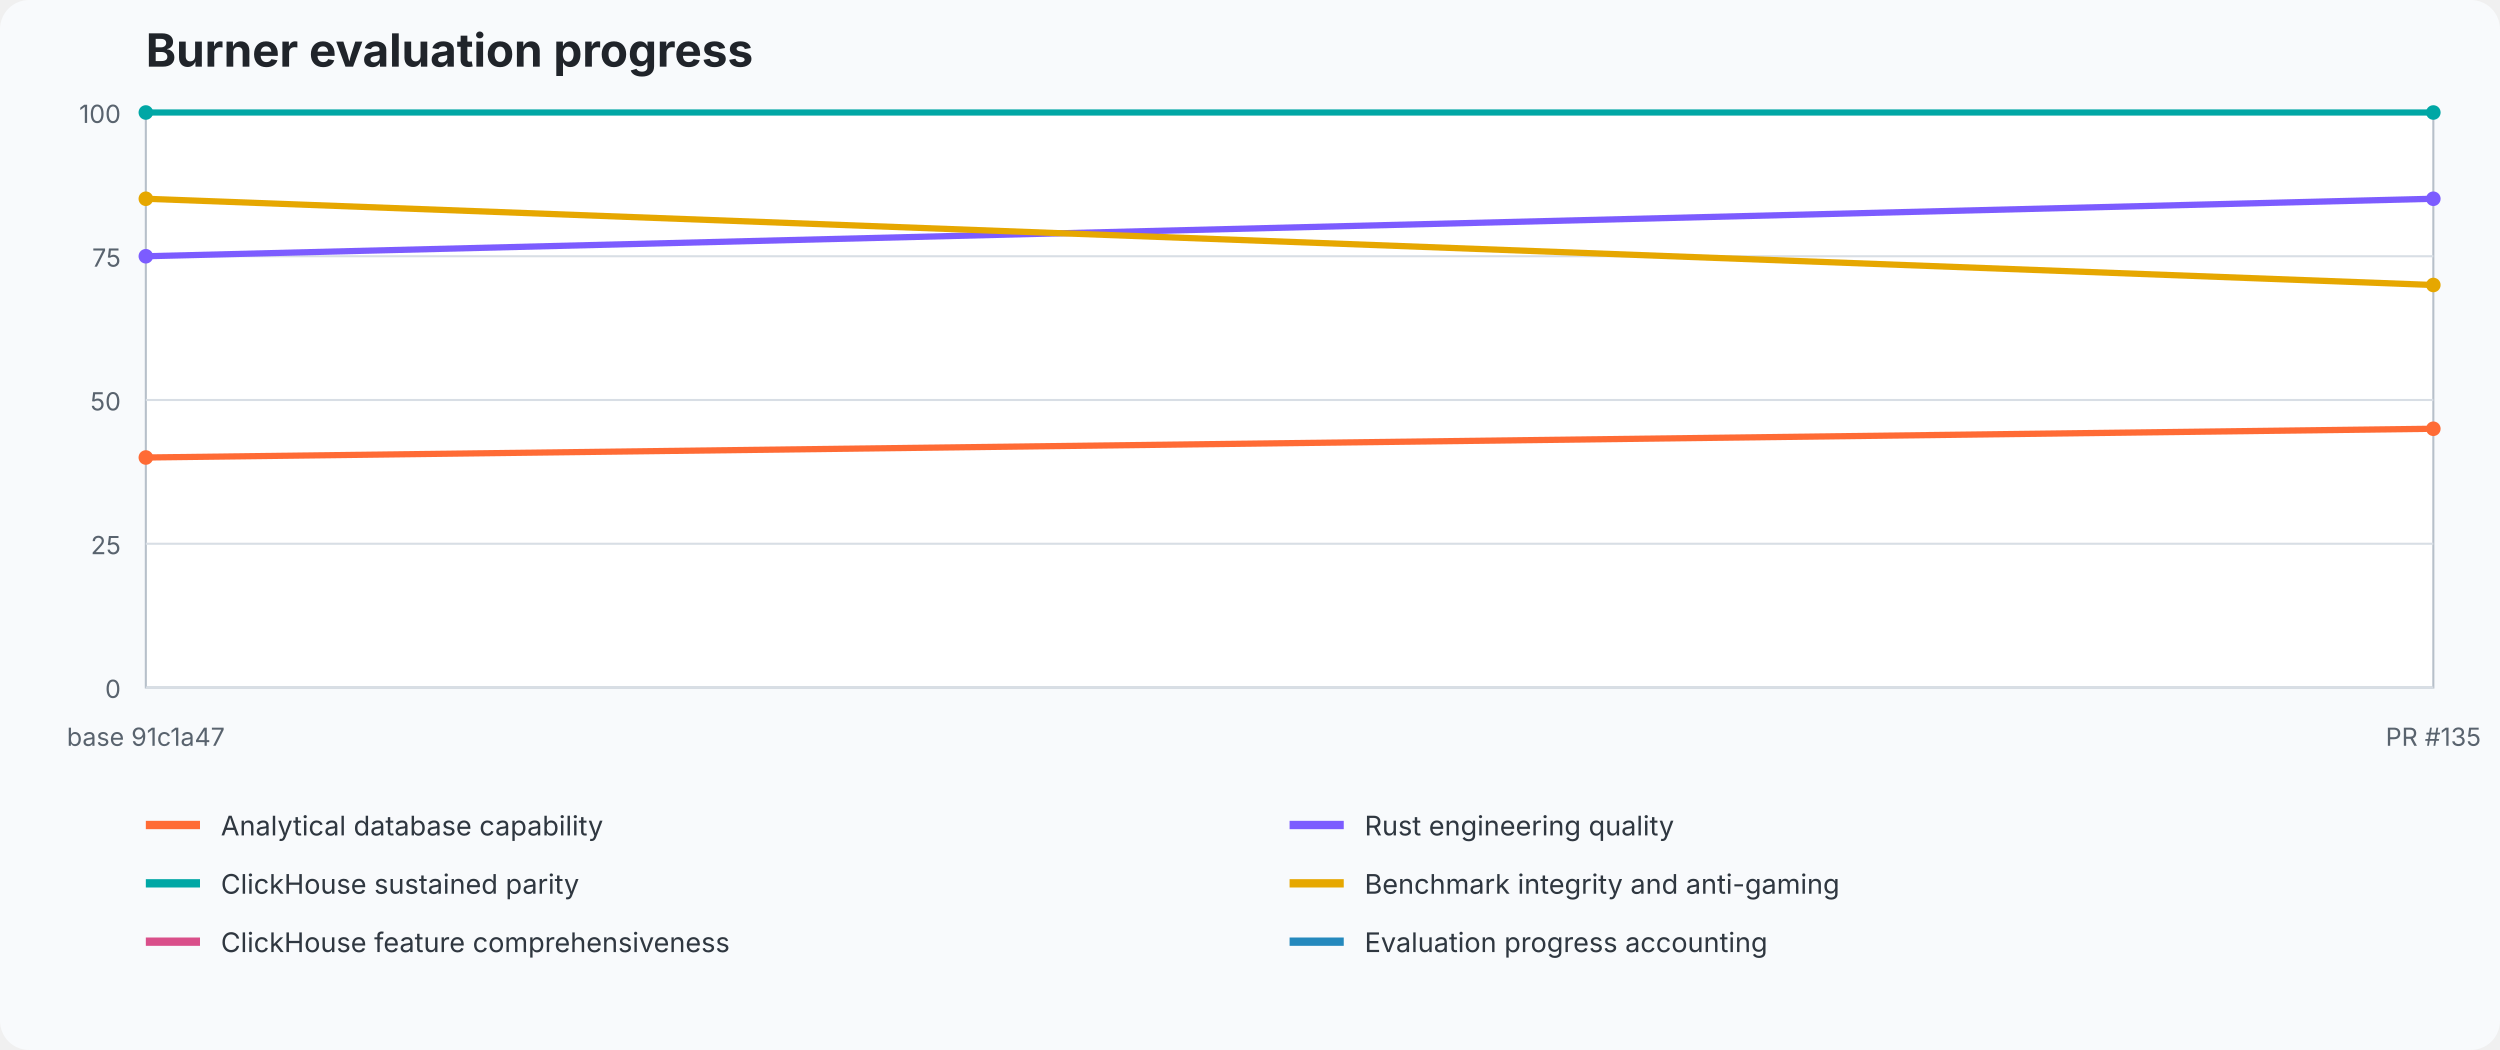
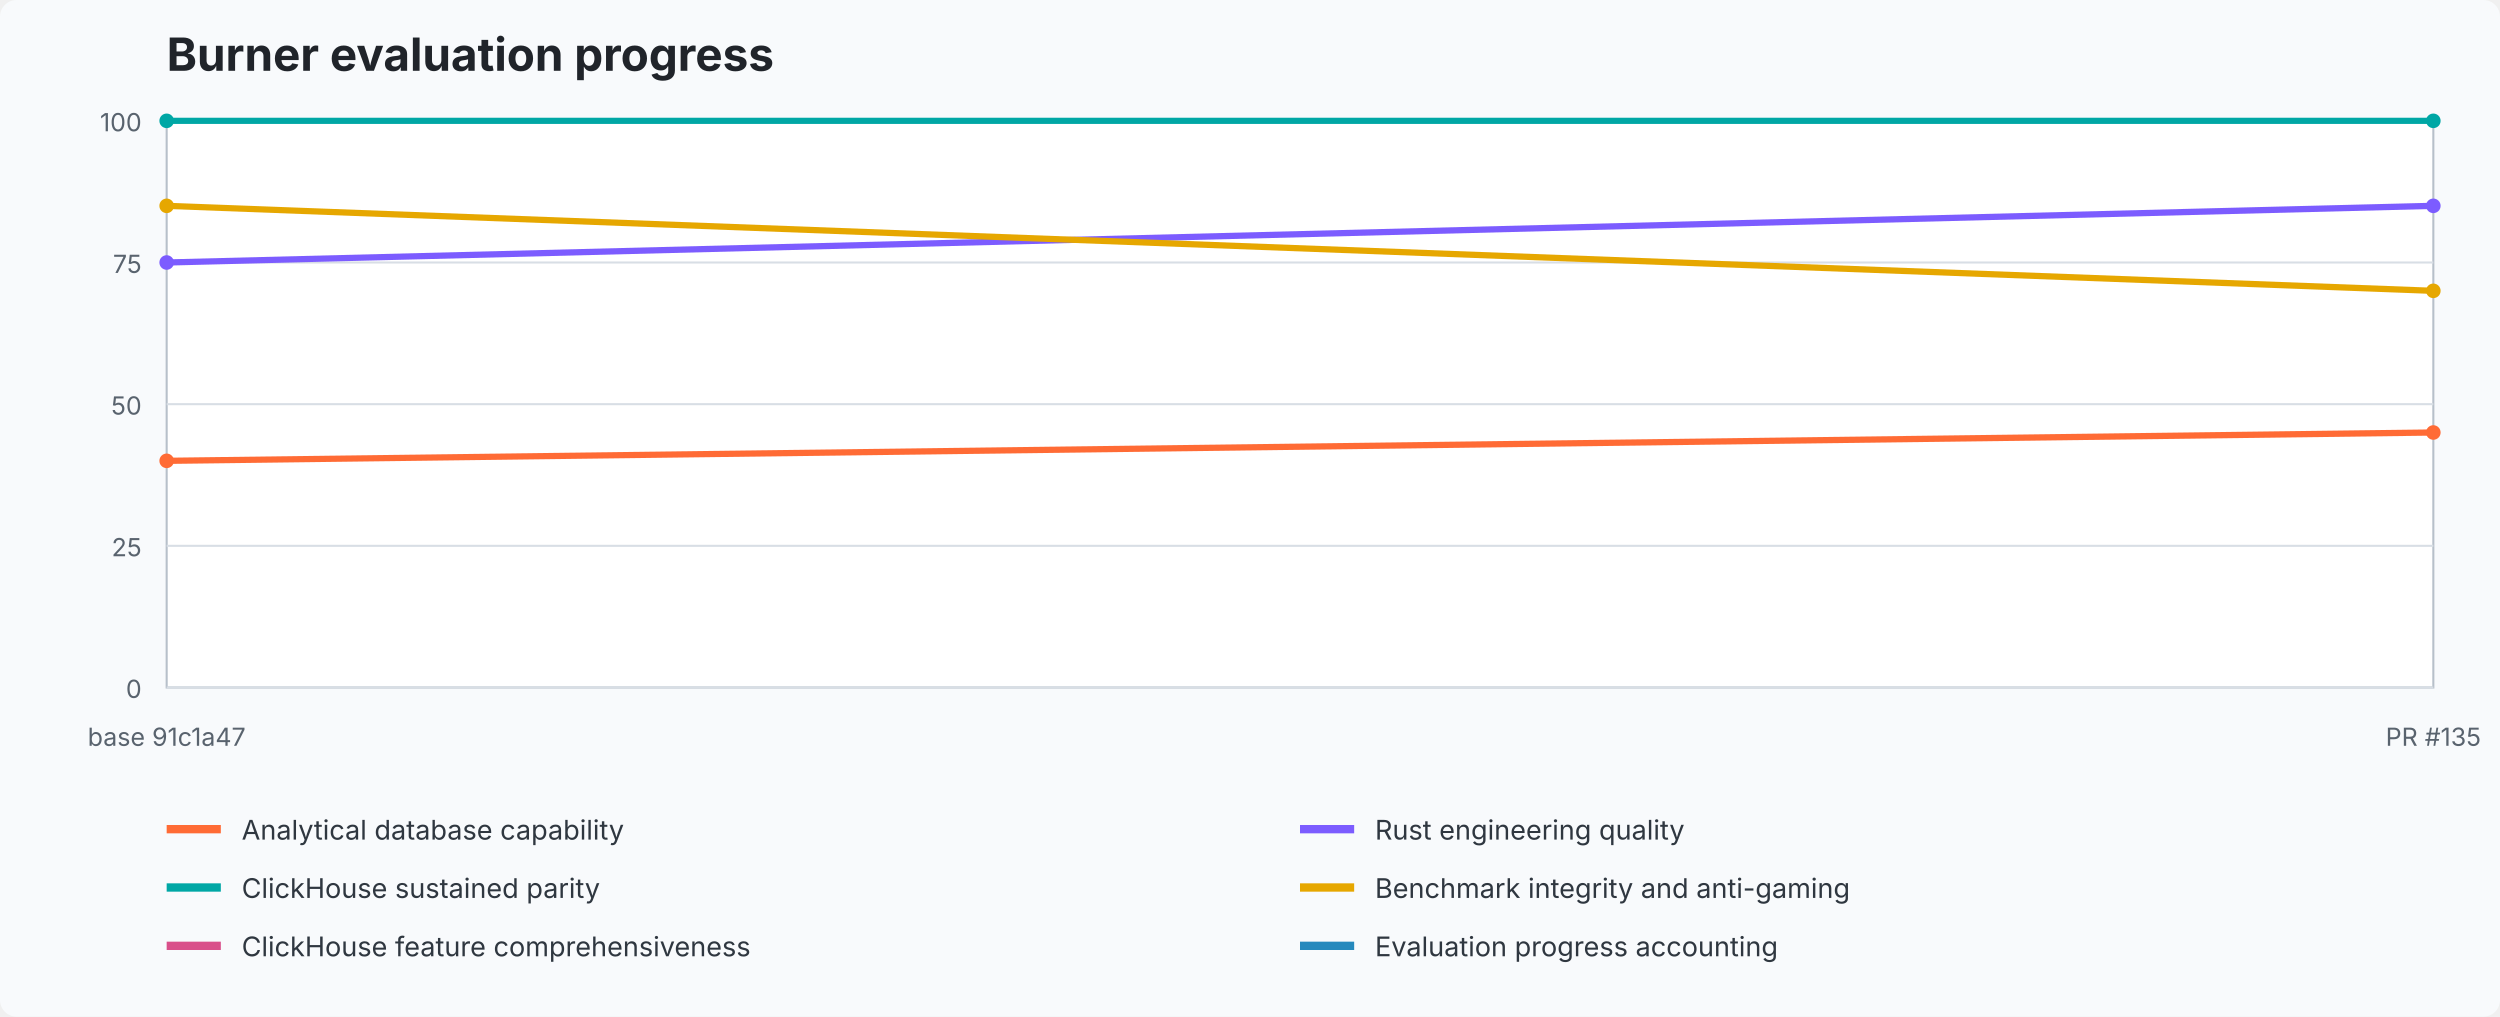
- <svg xmlns="http://www.w3.org/2000/svg" width="1200" height="504" viewBox="0 0 1200 504" role="img" aria-labelledby="title desc">
-   <style>text{font-family:ui-sans-serif,system-ui,-apple-system,BlinkMacSystemFont,"Segoe UI",sans-serif}.title{font-size:22px;font-weight:700;fill:#20242a}.axis{font-size:12px;fill:#59636e}.legend{font-size:13px;fill:#2f3740}.grid{stroke:#d8dee5;stroke-width:1}.plot{fill:#fff;stroke:#b7c0ca}</style>
-   <rect width="100%" height="100%" fill="#f8fafc" rx="14" />
-   <text x="70" y="32" class="title">Burner evaluation progress</text>
-   <rect x="70" y="54" width="1098" height="276" class="plot" />
-   <line x1="70" y1="330" x2="1168" y2="330" class="grid" />
-   <text x="58" y="335" text-anchor="end" class="axis">0</text>
-   <line x1="70" y1="261" x2="1168" y2="261" class="grid" />
-   <text x="58" y="266" text-anchor="end" class="axis">25</text>
-   <line x1="70" y1="192" x2="1168" y2="192" class="grid" />
-   <text x="58" y="197" text-anchor="end" class="axis">50</text>
-   <line x1="70" y1="123" x2="1168" y2="123" class="grid" />
-   <text x="58" y="128" text-anchor="end" class="axis">75</text>
-   <line x1="70" y1="54" x2="1168" y2="54" class="grid" />
-   <text x="58" y="59" text-anchor="end" class="axis">100</text>
-   <polyline points="70.0,219.6 1168.0,205.8" fill="none" stroke="#ff6b35" stroke-width="3" stroke-linejoin="round" stroke-linecap="round" />
-   <circle cx="70.0" cy="219.6" r="3.5" fill="#ff6b35" />
-   <circle cx="1168.0" cy="205.8" r="3.5" fill="#ff6b35" />
-   <polyline points="70.0,123.0 1168.0,95.4" fill="none" stroke="#7c5cff" stroke-width="3" stroke-linejoin="round" stroke-linecap="round" />
-   <circle cx="70.0" cy="123.0" r="3.5" fill="#7c5cff" />
-   <circle cx="1168.0" cy="95.4" r="3.5" fill="#7c5cff" />
-   <polyline points="70.0,54.0 1168.0,54.0" fill="none" stroke="#00a7a5" stroke-width="3" stroke-linejoin="round" stroke-linecap="round" />
-   <circle cx="70.0" cy="54.0" r="3.5" fill="#00a7a5" />
-   <circle cx="1168.0" cy="54.0" r="3.5" fill="#00a7a5" />
-   <polyline points="70.0,95.4 1168.0,136.8" fill="none" stroke="#e6a700" stroke-width="3" stroke-linejoin="round" stroke-linecap="round" />
-   <circle cx="70.0" cy="95.4" r="3.5" fill="#e6a700" />
-   <circle cx="1168.0" cy="136.8" r="3.5" fill="#e6a700" />
-   <text x="70" y="358" text-anchor="middle" class="axis">base 91c1a47</text>
-   <text x="1168" y="358" text-anchor="middle" class="axis">PR #135</text>
-   <line x1="70" y1="396" x2="96" y2="396" stroke="#ff6b35" stroke-width="4" />
-   <text x="106" y="401" class="legend">Analytical database capability</text>
-   <line x1="619" y1="396" x2="645" y2="396" stroke="#7c5cff" stroke-width="4" />
-   <text x="655" y="401" class="legend">Rust engineering quality</text>
-   <line x1="70" y1="424" x2="96" y2="424" stroke="#00a7a5" stroke-width="4" />
-   <text x="106" y="429" class="legend">ClickHouse sustained parity</text>
-   <line x1="619" y1="424" x2="645" y2="424" stroke="#e6a700" stroke-width="4" />
-   <text x="655" y="429" class="legend">Benchmark integrity and anti-gaming</text>
-   <line x1="70" y1="452" x2="96" y2="452" stroke="#d94f8a" stroke-width="4" />
-   <text x="106" y="457" class="legend">ClickHouse feature comprehensiveness</text>
-   <line x1="619" y1="452" x2="645" y2="452" stroke="#2589bd" stroke-width="4" />
-   <text x="655" y="457" class="legend">Evaluation progress accounting</text>
+ <svg xmlns="http://www.w3.org/2000/svg" width="1200" height="488" viewBox="0 0 1200 488" role="img" aria-labelledby="title desc">
+   <style>text{font-family:ui-sans-serif,system-ui,-apple-system,BlinkMacSystemFont,"Segoe UI",sans-serif;letter-spacing:0}.title{font-size:22px;font-weight:700;fill:#20242a}.axis{font-size:12px;fill:#59636e}.legend{font-size:13px;fill:#2f3740}.grid{stroke:#d8dee5;stroke-width:1}.plot{fill:#fff;stroke:#b7c0ca}</style>
+   <rect width="100%" height="100%" fill="#f8fafc" rx="8" />
+   <text x="80" y="34" class="title">Burner evaluation progress</text>
+   <rect x="80" y="58" width="1088" height="272" class="plot" />
+   <line x1="80" y1="330.0" x2="1168" y2="330.0" class="grid" />
+   <text x="68" y="335.0" text-anchor="end" class="axis">0</text>
+   <line x1="80" y1="262.0" x2="1168" y2="262.0" class="grid" />
+   <text x="68" y="267.0" text-anchor="end" class="axis">25</text>
+   <line x1="80" y1="194.0" x2="1168" y2="194.0" class="grid" />
+   <text x="68" y="199.0" text-anchor="end" class="axis">50</text>
+   <line x1="80" y1="126.0" x2="1168" y2="126.0" class="grid" />
+   <text x="68" y="131.0" text-anchor="end" class="axis">75</text>
+   <line x1="80" y1="58.0" x2="1168" y2="58.0" class="grid" />
+   <text x="68" y="63.0" text-anchor="end" class="axis">100</text>
+   <polyline points="80.0,221.2 1168.0,207.6" fill="none" stroke="#ff6b35" stroke-width="3" stroke-linejoin="round" stroke-linecap="round" />
+   <circle cx="80.0" cy="221.2" r="3.5" fill="#ff6b35" />
+   <circle cx="1168.0" cy="207.6" r="3.5" fill="#ff6b35" />
+   <polyline points="80.0,126.0 1168.0,98.8" fill="none" stroke="#7c5cff" stroke-width="3" stroke-linejoin="round" stroke-linecap="round" />
+   <circle cx="80.0" cy="126.0" r="3.5" fill="#7c5cff" />
+   <circle cx="1168.0" cy="98.8" r="3.5" fill="#7c5cff" />
+   <polyline points="80.0,58.0 1168.0,58.0" fill="none" stroke="#00a7a5" stroke-width="3" stroke-linejoin="round" stroke-linecap="round" />
+   <circle cx="80.0" cy="58.0" r="3.5" fill="#00a7a5" />
+   <circle cx="1168.0" cy="58.0" r="3.5" fill="#00a7a5" />
+   <polyline points="80.0,98.8 1168.0,139.6" fill="none" stroke="#e6a700" stroke-width="3" stroke-linejoin="round" stroke-linecap="round" />
+   <circle cx="80.0" cy="98.8" r="3.5" fill="#e6a700" />
+   <circle cx="1168.0" cy="139.6" r="3.5" fill="#e6a700" />
+   <text x="80.0" y="358" text-anchor="middle" class="axis">base 91c1a47</text>
+   <text x="1168.0" y="358" text-anchor="middle" class="axis">PR #135</text>
+   <line x1="80" y1="398" x2="106" y2="398" stroke="#ff6b35" stroke-width="4" />
+   <text x="116" y="403" class="legend">Analytical database capability</text>
+   <line x1="624" y1="398" x2="650" y2="398" stroke="#7c5cff" stroke-width="4" />
+   <text x="660" y="403" class="legend">Rust engineering quality</text>
+   <line x1="80" y1="426" x2="106" y2="426" stroke="#00a7a5" stroke-width="4" />
+   <text x="116" y="431" class="legend">ClickHouse sustained parity</text>
+   <line x1="624" y1="426" x2="650" y2="426" stroke="#e6a700" stroke-width="4" />
+   <text x="660" y="431" class="legend">Benchmark integrity and anti-gaming</text>
+   <line x1="80" y1="454" x2="106" y2="454" stroke="#d94f8a" stroke-width="4" />
+   <text x="116" y="459" class="legend">ClickHouse feature comprehensiveness</text>
+   <line x1="624" y1="454" x2="650" y2="454" stroke="#2589bd" stroke-width="4" />
+   <text x="660" y="459" class="legend">Evaluation progress accounting</text>
</svg>
